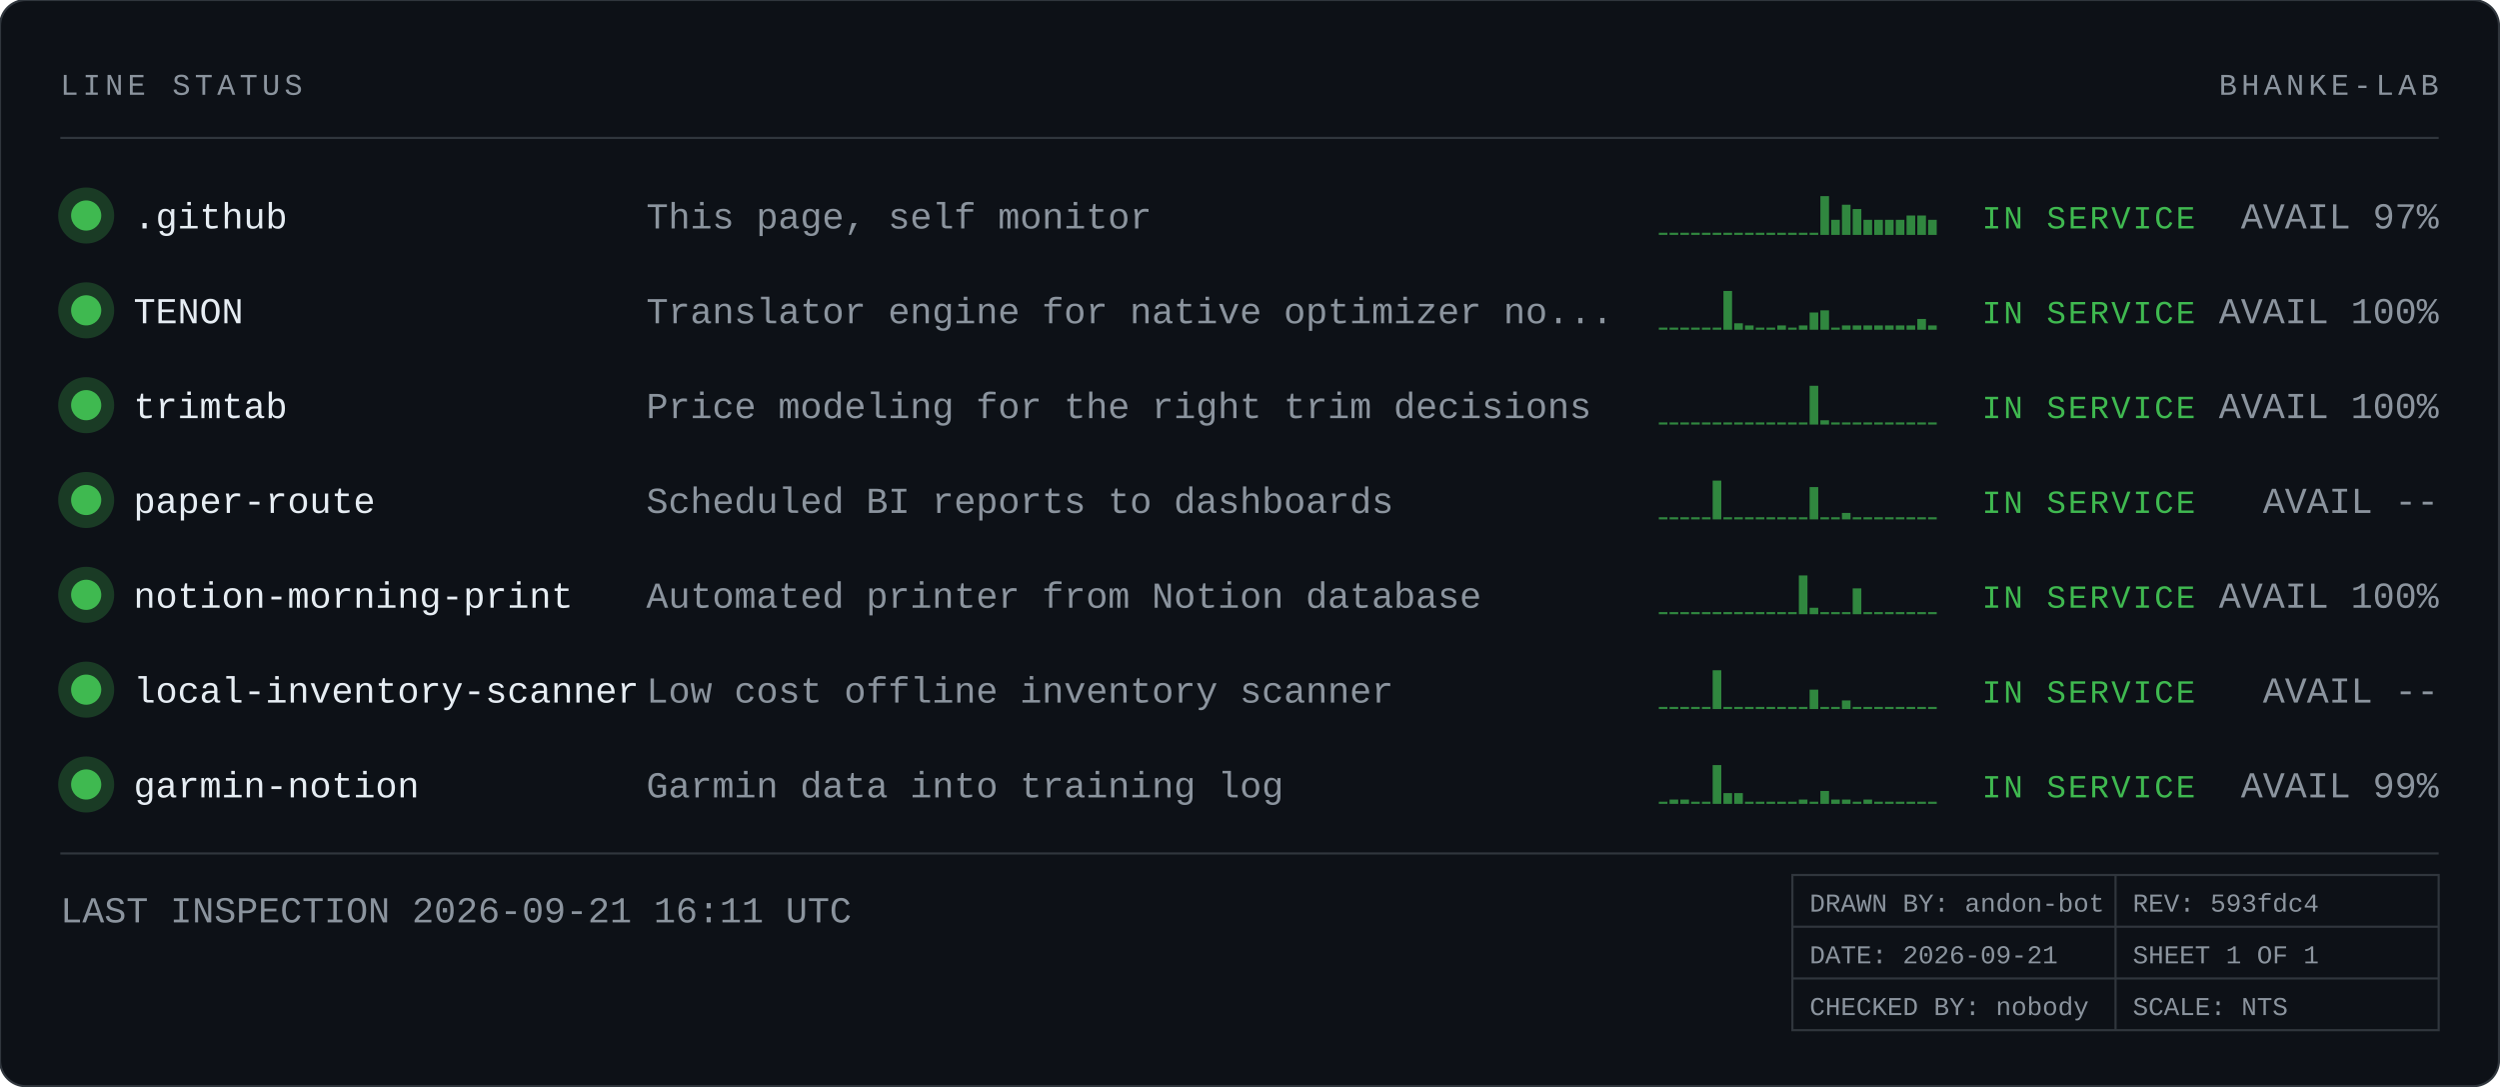
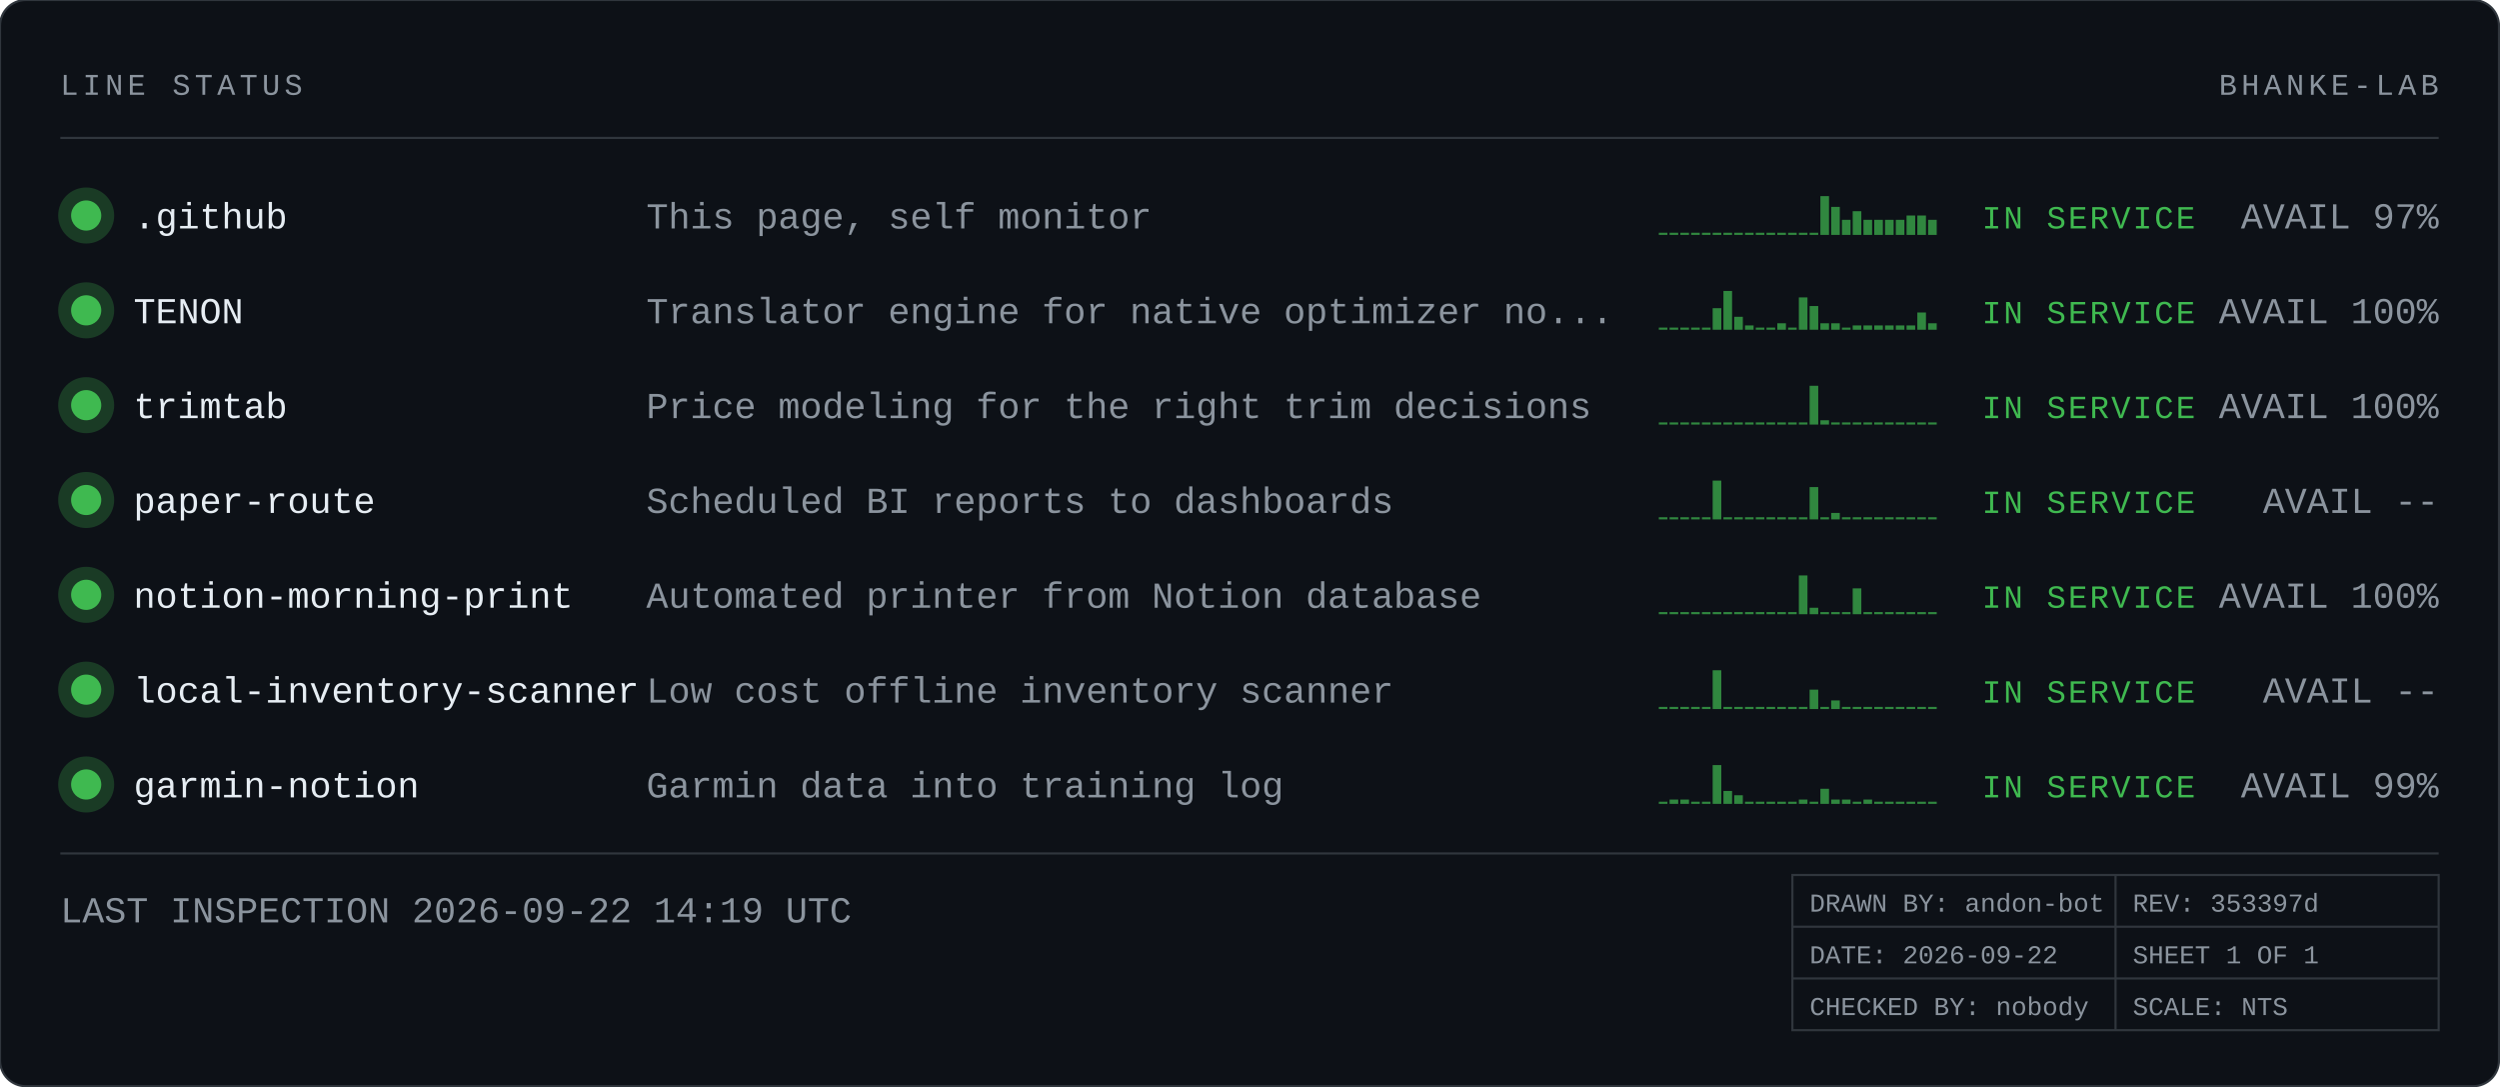
<svg xmlns="http://www.w3.org/2000/svg" width="1160" height="504" viewBox="0 0 1160 504" role="img" aria-label="Andon board">
  <style>
text { font-family: Consolas, 'Courier New', monospace; font-size: 17px; }
.hd { fill: #8b949e; font-size: 14px; letter-spacing: 2px; }
.name { fill: #e6edf3; }
.dim { fill: #8b949e; }
.st { font-size: 15px; letter-spacing: 1px; }
.tb { fill: #8b949e; font-size: 12px; }
</style>
  <rect x="0" y="0" width="1160" height="504" rx="12" fill="#0d1117" stroke="#30363d" />
  <text x="28" y="44" class="hd">LINE STATUS</text>
  <text x="1132" y="44" class="hd" text-anchor="end">BHANKE-LAB</text>
  <line x1="28" y1="64" x2="1132" y2="64" stroke="#30363d" />
  <circle cx="40" cy="100" r="13" fill="#3fb950" opacity="0.25" />
  <circle cx="40" cy="100" r="7" fill="#3fb950" />
  <text x="62" y="106" class="name">.github</text>
  <text x="300" y="106" class="dim">This page, self monitor</text>
  <rect x="770" y="108" width="4" height="1" fill="#3fb950" opacity="0.7" />
  <rect x="775" y="108" width="4" height="1" fill="#3fb950" opacity="0.7" />
  <rect x="780" y="108" width="4" height="1" fill="#3fb950" opacity="0.7" />
  <rect x="785" y="108" width="4" height="1" fill="#3fb950" opacity="0.7" />
  <rect x="790" y="108" width="4" height="1" fill="#3fb950" opacity="0.7" />
  <rect x="795" y="108" width="4" height="1" fill="#3fb950" opacity="0.7" />
  <rect x="800" y="108" width="4" height="1" fill="#3fb950" opacity="0.7" />
  <rect x="805" y="108" width="4" height="1" fill="#3fb950" opacity="0.7" />
  <rect x="810" y="108" width="4" height="1" fill="#3fb950" opacity="0.7" />
  <rect x="815" y="108" width="4" height="1" fill="#3fb950" opacity="0.7" />
  <rect x="820" y="108" width="4" height="1" fill="#3fb950" opacity="0.7" />
  <rect x="825" y="108" width="4" height="1" fill="#3fb950" opacity="0.7" />
  <rect x="830" y="108" width="4" height="1" fill="#3fb950" opacity="0.7" />
  <rect x="835" y="108" width="4" height="1" fill="#3fb950" opacity="0.7" />
  <rect x="840" y="108" width="4" height="1" fill="#3fb950" opacity="0.7" />
  <rect x="845" y="91" width="4" height="18" fill="#3fb950" opacity="0.7" />
-   <rect x="850" y="102" width="4" height="7" fill="#3fb950" opacity="0.7" />
-   <rect x="855" y="95" width="4" height="14" fill="#3fb950" opacity="0.7" />
-   <rect x="860" y="97" width="4" height="12" fill="#3fb950" opacity="0.7" />
+   <rect x="850" y="96" width="4" height="13" fill="#3fb950" opacity="0.7" />
+   <rect x="855" y="102" width="4" height="7" fill="#3fb950" opacity="0.7" />
+   <rect x="860" y="98" width="4" height="11" fill="#3fb950" opacity="0.7" />
  <rect x="865" y="102" width="4" height="7" fill="#3fb950" opacity="0.7" />
  <rect x="870" y="102" width="4" height="7" fill="#3fb950" opacity="0.7" />
  <rect x="875" y="102" width="4" height="7" fill="#3fb950" opacity="0.7" />
  <rect x="880" y="102" width="4" height="7" fill="#3fb950" opacity="0.7" />
  <rect x="885" y="100" width="4" height="9" fill="#3fb950" opacity="0.7" />
  <rect x="890" y="100" width="4" height="9" fill="#3fb950" opacity="0.7" />
  <rect x="895" y="102" width="4" height="7" fill="#3fb950" opacity="0.7" />
  <text x="920" y="106" class="st" fill="#3fb950">IN SERVICE</text>
  <text x="1132" y="106" class="dim" text-anchor="end">AVAIL 97%</text>
  <circle cx="40" cy="144" r="13" fill="#3fb950" opacity="0.25" />
  <circle cx="40" cy="144" r="7" fill="#3fb950" />
  <text x="62" y="150" class="name">TENON</text>
  <text x="300" y="150" class="dim">Translator engine for native optimizer no...</text>
  <rect x="770" y="152" width="4" height="1" fill="#3fb950" opacity="0.7" />
  <rect x="775" y="152" width="4" height="1" fill="#3fb950" opacity="0.7" />
  <rect x="780" y="152" width="4" height="1" fill="#3fb950" opacity="0.7" />
  <rect x="785" y="152" width="4" height="1" fill="#3fb950" opacity="0.7" />
  <rect x="790" y="152" width="4" height="1" fill="#3fb950" opacity="0.7" />
-   <rect x="795" y="152" width="4" height="1" fill="#3fb950" opacity="0.7" />
+   <rect x="795" y="143" width="4" height="10" fill="#3fb950" opacity="0.7" />
  <rect x="800" y="135" width="4" height="18" fill="#3fb950" opacity="0.7" />
-   <rect x="805" y="150" width="4" height="3" fill="#3fb950" opacity="0.7" />
+   <rect x="805" y="147" width="4" height="6" fill="#3fb950" opacity="0.7" />
  <rect x="810" y="151" width="4" height="2" fill="#3fb950" opacity="0.7" />
  <rect x="815" y="152" width="4" height="1" fill="#3fb950" opacity="0.7" />
  <rect x="820" y="152" width="4" height="1" fill="#3fb950" opacity="0.7" />
-   <rect x="825" y="151" width="4" height="2" fill="#3fb950" opacity="0.7" />
+   <rect x="825" y="150" width="4" height="3" fill="#3fb950" opacity="0.7" />
  <rect x="830" y="152" width="4" height="1" fill="#3fb950" opacity="0.7" />
-   <rect x="835" y="151" width="4" height="2" fill="#3fb950" opacity="0.7" />
-   <rect x="840" y="145" width="4" height="8" fill="#3fb950" opacity="0.7" />
-   <rect x="845" y="144" width="4" height="9" fill="#3fb950" opacity="0.7" />
-   <rect x="850" y="152" width="4" height="1" fill="#3fb950" opacity="0.7" />
-   <rect x="855" y="151" width="4" height="2" fill="#3fb950" opacity="0.7" />
+   <rect x="835" y="138" width="4" height="15" fill="#3fb950" opacity="0.7" />
+   <rect x="840" y="142" width="4" height="11" fill="#3fb950" opacity="0.7" />
+   <rect x="845" y="150" width="4" height="3" fill="#3fb950" opacity="0.7" />
+   <rect x="850" y="150" width="4" height="3" fill="#3fb950" opacity="0.7" />
+   <rect x="855" y="152" width="4" height="1" fill="#3fb950" opacity="0.7" />
  <rect x="860" y="151" width="4" height="2" fill="#3fb950" opacity="0.7" />
  <rect x="865" y="151" width="4" height="2" fill="#3fb950" opacity="0.7" />
  <rect x="870" y="151" width="4" height="2" fill="#3fb950" opacity="0.7" />
  <rect x="875" y="151" width="4" height="2" fill="#3fb950" opacity="0.7" />
  <rect x="880" y="151" width="4" height="2" fill="#3fb950" opacity="0.7" />
  <rect x="885" y="151" width="4" height="2" fill="#3fb950" opacity="0.7" />
-   <rect x="890" y="148" width="4" height="5" fill="#3fb950" opacity="0.7" />
-   <rect x="895" y="151" width="4" height="2" fill="#3fb950" opacity="0.7" />
+   <rect x="890" y="145" width="4" height="8" fill="#3fb950" opacity="0.7" />
+   <rect x="895" y="150" width="4" height="3" fill="#3fb950" opacity="0.7" />
  <text x="920" y="150" class="st" fill="#3fb950">IN SERVICE</text>
  <text x="1132" y="150" class="dim" text-anchor="end">AVAIL 100%</text>
  <circle cx="40" cy="188" r="13" fill="#3fb950" opacity="0.25" />
  <circle cx="40" cy="188" r="7" fill="#3fb950" />
  <text x="62" y="194" class="name">trimtab</text>
  <text x="300" y="194" class="dim">Price modeling for the right trim decisions</text>
  <rect x="770" y="196" width="4" height="1" fill="#3fb950" opacity="0.7" />
  <rect x="775" y="196" width="4" height="1" fill="#3fb950" opacity="0.7" />
  <rect x="780" y="196" width="4" height="1" fill="#3fb950" opacity="0.7" />
  <rect x="785" y="196" width="4" height="1" fill="#3fb950" opacity="0.7" />
  <rect x="790" y="196" width="4" height="1" fill="#3fb950" opacity="0.7" />
  <rect x="795" y="196" width="4" height="1" fill="#3fb950" opacity="0.7" />
  <rect x="800" y="196" width="4" height="1" fill="#3fb950" opacity="0.7" />
  <rect x="805" y="196" width="4" height="1" fill="#3fb950" opacity="0.7" />
  <rect x="810" y="196" width="4" height="1" fill="#3fb950" opacity="0.7" />
  <rect x="815" y="196" width="4" height="1" fill="#3fb950" opacity="0.7" />
  <rect x="820" y="196" width="4" height="1" fill="#3fb950" opacity="0.7" />
  <rect x="825" y="196" width="4" height="1" fill="#3fb950" opacity="0.7" />
  <rect x="830" y="196" width="4" height="1" fill="#3fb950" opacity="0.7" />
  <rect x="835" y="196" width="4" height="1" fill="#3fb950" opacity="0.7" />
  <rect x="840" y="179" width="4" height="18" fill="#3fb950" opacity="0.7" />
  <rect x="845" y="195" width="4" height="2" fill="#3fb950" opacity="0.7" />
  <rect x="850" y="196" width="4" height="1" fill="#3fb950" opacity="0.7" />
  <rect x="855" y="196" width="4" height="1" fill="#3fb950" opacity="0.7" />
  <rect x="860" y="196" width="4" height="1" fill="#3fb950" opacity="0.7" />
  <rect x="865" y="196" width="4" height="1" fill="#3fb950" opacity="0.7" />
  <rect x="870" y="196" width="4" height="1" fill="#3fb950" opacity="0.7" />
  <rect x="875" y="196" width="4" height="1" fill="#3fb950" opacity="0.7" />
  <rect x="880" y="196" width="4" height="1" fill="#3fb950" opacity="0.7" />
  <rect x="885" y="196" width="4" height="1" fill="#3fb950" opacity="0.7" />
  <rect x="890" y="196" width="4" height="1" fill="#3fb950" opacity="0.7" />
  <rect x="895" y="196" width="4" height="1" fill="#3fb950" opacity="0.7" />
  <text x="920" y="194" class="st" fill="#3fb950">IN SERVICE</text>
  <text x="1132" y="194" class="dim" text-anchor="end">AVAIL 100%</text>
  <circle cx="40" cy="232" r="13" fill="#3fb950" opacity="0.25" />
  <circle cx="40" cy="232" r="7" fill="#3fb950" />
  <text x="62" y="238" class="name">paper-route</text>
  <text x="300" y="238" class="dim">Scheduled BI reports to dashboards</text>
  <rect x="770" y="240" width="4" height="1" fill="#3fb950" opacity="0.7" />
  <rect x="775" y="240" width="4" height="1" fill="#3fb950" opacity="0.7" />
  <rect x="780" y="240" width="4" height="1" fill="#3fb950" opacity="0.7" />
  <rect x="785" y="240" width="4" height="1" fill="#3fb950" opacity="0.7" />
  <rect x="790" y="240" width="4" height="1" fill="#3fb950" opacity="0.7" />
  <rect x="795" y="223" width="4" height="18" fill="#3fb950" opacity="0.7" />
  <rect x="800" y="240" width="4" height="1" fill="#3fb950" opacity="0.7" />
  <rect x="805" y="240" width="4" height="1" fill="#3fb950" opacity="0.7" />
  <rect x="810" y="240" width="4" height="1" fill="#3fb950" opacity="0.7" />
  <rect x="815" y="240" width="4" height="1" fill="#3fb950" opacity="0.7" />
  <rect x="820" y="240" width="4" height="1" fill="#3fb950" opacity="0.7" />
  <rect x="825" y="240" width="4" height="1" fill="#3fb950" opacity="0.7" />
  <rect x="830" y="240" width="4" height="1" fill="#3fb950" opacity="0.7" />
  <rect x="835" y="240" width="4" height="1" fill="#3fb950" opacity="0.7" />
  <rect x="840" y="226" width="4" height="15" fill="#3fb950" opacity="0.7" />
  <rect x="845" y="240" width="4" height="1" fill="#3fb950" opacity="0.7" />
-   <rect x="850" y="240" width="4" height="1" fill="#3fb950" opacity="0.7" />
-   <rect x="855" y="238" width="4" height="3" fill="#3fb950" opacity="0.7" />
+   <rect x="850" y="238" width="4" height="3" fill="#3fb950" opacity="0.7" />
+   <rect x="855" y="240" width="4" height="1" fill="#3fb950" opacity="0.7" />
  <rect x="860" y="240" width="4" height="1" fill="#3fb950" opacity="0.7" />
  <rect x="865" y="240" width="4" height="1" fill="#3fb950" opacity="0.7" />
  <rect x="870" y="240" width="4" height="1" fill="#3fb950" opacity="0.7" />
  <rect x="875" y="240" width="4" height="1" fill="#3fb950" opacity="0.7" />
  <rect x="880" y="240" width="4" height="1" fill="#3fb950" opacity="0.7" />
  <rect x="885" y="240" width="4" height="1" fill="#3fb950" opacity="0.7" />
  <rect x="890" y="240" width="4" height="1" fill="#3fb950" opacity="0.7" />
  <rect x="895" y="240" width="4" height="1" fill="#3fb950" opacity="0.7" />
  <text x="920" y="238" class="st" fill="#3fb950">IN SERVICE</text>
  <text x="1132" y="238" class="dim" text-anchor="end">AVAIL --</text>
  <circle cx="40" cy="276" r="13" fill="#3fb950" opacity="0.25" />
  <circle cx="40" cy="276" r="7" fill="#3fb950" />
  <text x="62" y="282" class="name">notion-morning-print</text>
  <text x="300" y="282" class="dim">Automated printer from Notion database</text>
  <rect x="770" y="284" width="4" height="1" fill="#3fb950" opacity="0.7" />
  <rect x="775" y="284" width="4" height="1" fill="#3fb950" opacity="0.7" />
  <rect x="780" y="284" width="4" height="1" fill="#3fb950" opacity="0.7" />
  <rect x="785" y="284" width="4" height="1" fill="#3fb950" opacity="0.7" />
  <rect x="790" y="284" width="4" height="1" fill="#3fb950" opacity="0.7" />
  <rect x="795" y="284" width="4" height="1" fill="#3fb950" opacity="0.7" />
  <rect x="800" y="284" width="4" height="1" fill="#3fb950" opacity="0.7" />
  <rect x="805" y="284" width="4" height="1" fill="#3fb950" opacity="0.7" />
  <rect x="810" y="284" width="4" height="1" fill="#3fb950" opacity="0.7" />
  <rect x="815" y="284" width="4" height="1" fill="#3fb950" opacity="0.7" />
  <rect x="820" y="284" width="4" height="1" fill="#3fb950" opacity="0.7" />
  <rect x="825" y="284" width="4" height="1" fill="#3fb950" opacity="0.7" />
  <rect x="830" y="284" width="4" height="1" fill="#3fb950" opacity="0.7" />
  <rect x="835" y="267" width="4" height="18" fill="#3fb950" opacity="0.7" />
  <rect x="840" y="282" width="4" height="3" fill="#3fb950" opacity="0.7" />
  <rect x="845" y="284" width="4" height="1" fill="#3fb950" opacity="0.7" />
  <rect x="850" y="284" width="4" height="1" fill="#3fb950" opacity="0.7" />
  <rect x="855" y="284" width="4" height="1" fill="#3fb950" opacity="0.7" />
  <rect x="860" y="273" width="4" height="12" fill="#3fb950" opacity="0.7" />
  <rect x="865" y="284" width="4" height="1" fill="#3fb950" opacity="0.7" />
  <rect x="870" y="284" width="4" height="1" fill="#3fb950" opacity="0.7" />
  <rect x="875" y="284" width="4" height="1" fill="#3fb950" opacity="0.7" />
  <rect x="880" y="284" width="4" height="1" fill="#3fb950" opacity="0.7" />
  <rect x="885" y="284" width="4" height="1" fill="#3fb950" opacity="0.7" />
  <rect x="890" y="284" width="4" height="1" fill="#3fb950" opacity="0.7" />
  <rect x="895" y="284" width="4" height="1" fill="#3fb950" opacity="0.7" />
  <text x="920" y="282" class="st" fill="#3fb950">IN SERVICE</text>
  <text x="1132" y="282" class="dim" text-anchor="end">AVAIL 100%</text>
  <circle cx="40" cy="320" r="13" fill="#3fb950" opacity="0.25" />
  <circle cx="40" cy="320" r="7" fill="#3fb950" />
  <text x="62" y="326" class="name">local-inventory-scanner</text>
  <text x="300" y="326" class="dim">Low cost offline inventory scanner</text>
  <rect x="770" y="328" width="4" height="1" fill="#3fb950" opacity="0.7" />
  <rect x="775" y="328" width="4" height="1" fill="#3fb950" opacity="0.7" />
  <rect x="780" y="328" width="4" height="1" fill="#3fb950" opacity="0.7" />
  <rect x="785" y="328" width="4" height="1" fill="#3fb950" opacity="0.7" />
  <rect x="790" y="328" width="4" height="1" fill="#3fb950" opacity="0.7" />
  <rect x="795" y="311" width="4" height="18" fill="#3fb950" opacity="0.7" />
  <rect x="800" y="328" width="4" height="1" fill="#3fb950" opacity="0.7" />
  <rect x="805" y="328" width="4" height="1" fill="#3fb950" opacity="0.7" />
  <rect x="810" y="328" width="4" height="1" fill="#3fb950" opacity="0.7" />
  <rect x="815" y="328" width="4" height="1" fill="#3fb950" opacity="0.7" />
  <rect x="820" y="328" width="4" height="1" fill="#3fb950" opacity="0.7" />
  <rect x="825" y="328" width="4" height="1" fill="#3fb950" opacity="0.7" />
  <rect x="830" y="328" width="4" height="1" fill="#3fb950" opacity="0.7" />
  <rect x="835" y="328" width="4" height="1" fill="#3fb950" opacity="0.7" />
  <rect x="840" y="320" width="4" height="9" fill="#3fb950" opacity="0.7" />
  <rect x="845" y="328" width="4" height="1" fill="#3fb950" opacity="0.7" />
-   <rect x="850" y="328" width="4" height="1" fill="#3fb950" opacity="0.7" />
-   <rect x="855" y="325" width="4" height="4" fill="#3fb950" opacity="0.7" />
+   <rect x="850" y="325" width="4" height="4" fill="#3fb950" opacity="0.7" />
+   <rect x="855" y="328" width="4" height="1" fill="#3fb950" opacity="0.7" />
  <rect x="860" y="328" width="4" height="1" fill="#3fb950" opacity="0.7" />
  <rect x="865" y="328" width="4" height="1" fill="#3fb950" opacity="0.7" />
  <rect x="870" y="328" width="4" height="1" fill="#3fb950" opacity="0.7" />
  <rect x="875" y="328" width="4" height="1" fill="#3fb950" opacity="0.7" />
  <rect x="880" y="328" width="4" height="1" fill="#3fb950" opacity="0.7" />
  <rect x="885" y="328" width="4" height="1" fill="#3fb950" opacity="0.7" />
  <rect x="890" y="328" width="4" height="1" fill="#3fb950" opacity="0.7" />
  <rect x="895" y="328" width="4" height="1" fill="#3fb950" opacity="0.7" />
  <text x="920" y="326" class="st" fill="#3fb950">IN SERVICE</text>
  <text x="1132" y="326" class="dim" text-anchor="end">AVAIL --</text>
  <circle cx="40" cy="364" r="13" fill="#3fb950" opacity="0.25" />
  <circle cx="40" cy="364" r="7" fill="#3fb950" />
  <text x="62" y="370" class="name">garmin-notion</text>
  <text x="300" y="370" class="dim">Garmin data into training log</text>
  <rect x="770" y="372" width="4" height="1" fill="#3fb950" opacity="0.7" />
  <rect x="775" y="371" width="4" height="2" fill="#3fb950" opacity="0.7" />
  <rect x="780" y="371" width="4" height="2" fill="#3fb950" opacity="0.7" />
  <rect x="785" y="372" width="4" height="1" fill="#3fb950" opacity="0.7" />
  <rect x="790" y="372" width="4" height="1" fill="#3fb950" opacity="0.7" />
  <rect x="795" y="355" width="4" height="18" fill="#3fb950" opacity="0.7" />
-   <rect x="800" y="368" width="4" height="5" fill="#3fb950" opacity="0.7" />
-   <rect x="805" y="368" width="4" height="5" fill="#3fb950" opacity="0.7" />
+   <rect x="800" y="367" width="4" height="6" fill="#3fb950" opacity="0.7" />
+   <rect x="805" y="369" width="4" height="4" fill="#3fb950" opacity="0.7" />
  <rect x="810" y="372" width="4" height="1" fill="#3fb950" opacity="0.7" />
  <rect x="815" y="372" width="4" height="1" fill="#3fb950" opacity="0.7" />
  <rect x="820" y="372" width="4" height="1" fill="#3fb950" opacity="0.7" />
  <rect x="825" y="372" width="4" height="1" fill="#3fb950" opacity="0.7" />
  <rect x="830" y="372" width="4" height="1" fill="#3fb950" opacity="0.7" />
  <rect x="835" y="371" width="4" height="2" fill="#3fb950" opacity="0.7" />
  <rect x="840" y="372" width="4" height="1" fill="#3fb950" opacity="0.7" />
-   <rect x="845" y="367" width="4" height="6" fill="#3fb950" opacity="0.7" />
+   <rect x="845" y="366" width="4" height="7" fill="#3fb950" opacity="0.7" />
  <rect x="850" y="371" width="4" height="2" fill="#3fb950" opacity="0.7" />
  <rect x="855" y="371" width="4" height="2" fill="#3fb950" opacity="0.7" />
  <rect x="860" y="372" width="4" height="1" fill="#3fb950" opacity="0.7" />
  <rect x="865" y="371" width="4" height="2" fill="#3fb950" opacity="0.7" />
  <rect x="870" y="372" width="4" height="1" fill="#3fb950" opacity="0.7" />
  <rect x="875" y="372" width="4" height="1" fill="#3fb950" opacity="0.7" />
  <rect x="880" y="372" width="4" height="1" fill="#3fb950" opacity="0.7" />
  <rect x="885" y="372" width="4" height="1" fill="#3fb950" opacity="0.7" />
  <rect x="890" y="372" width="4" height="1" fill="#3fb950" opacity="0.7" />
  <rect x="895" y="372" width="4" height="1" fill="#3fb950" opacity="0.7" />
  <text x="920" y="370" class="st" fill="#3fb950">IN SERVICE</text>
  <text x="1132" y="370" class="dim" text-anchor="end">AVAIL 99%</text>
  <line x1="28" y1="396" x2="1132" y2="396" stroke="#30363d" />
-   <text x="28" y="428" class="dim">LAST INSPECTION 2026-09-21 16:11 UTC</text>
+   <text x="28" y="428" class="dim">LAST INSPECTION 2026-09-22 14:19 UTC</text>
  <rect x="832" y="406" width="300" height="72" fill="none" stroke="#30363d" />
  <line x1="832" y1="430" x2="1132" y2="430" stroke="#30363d" />
  <line x1="832" y1="454" x2="1132" y2="454" stroke="#30363d" />
  <line x1="982" y1="406" x2="982" y2="478" stroke="#30363d" />
  <text x="840" y="423" class="tb">DRAWN BY: andon-bot</text>
-   <text x="990" y="423" class="tb">REV: 593fdc4</text>
-   <text x="840" y="447" class="tb">DATE: 2026-09-21</text>
+   <text x="990" y="423" class="tb">REV: 353397d</text>
+   <text x="840" y="447" class="tb">DATE: 2026-09-22</text>
  <text x="990" y="447" class="tb">SHEET 1 OF 1</text>
  <text x="840" y="471" class="tb">CHECKED BY: nobody</text>
  <text x="990" y="471" class="tb">SCALE: NTS</text>
</svg>
